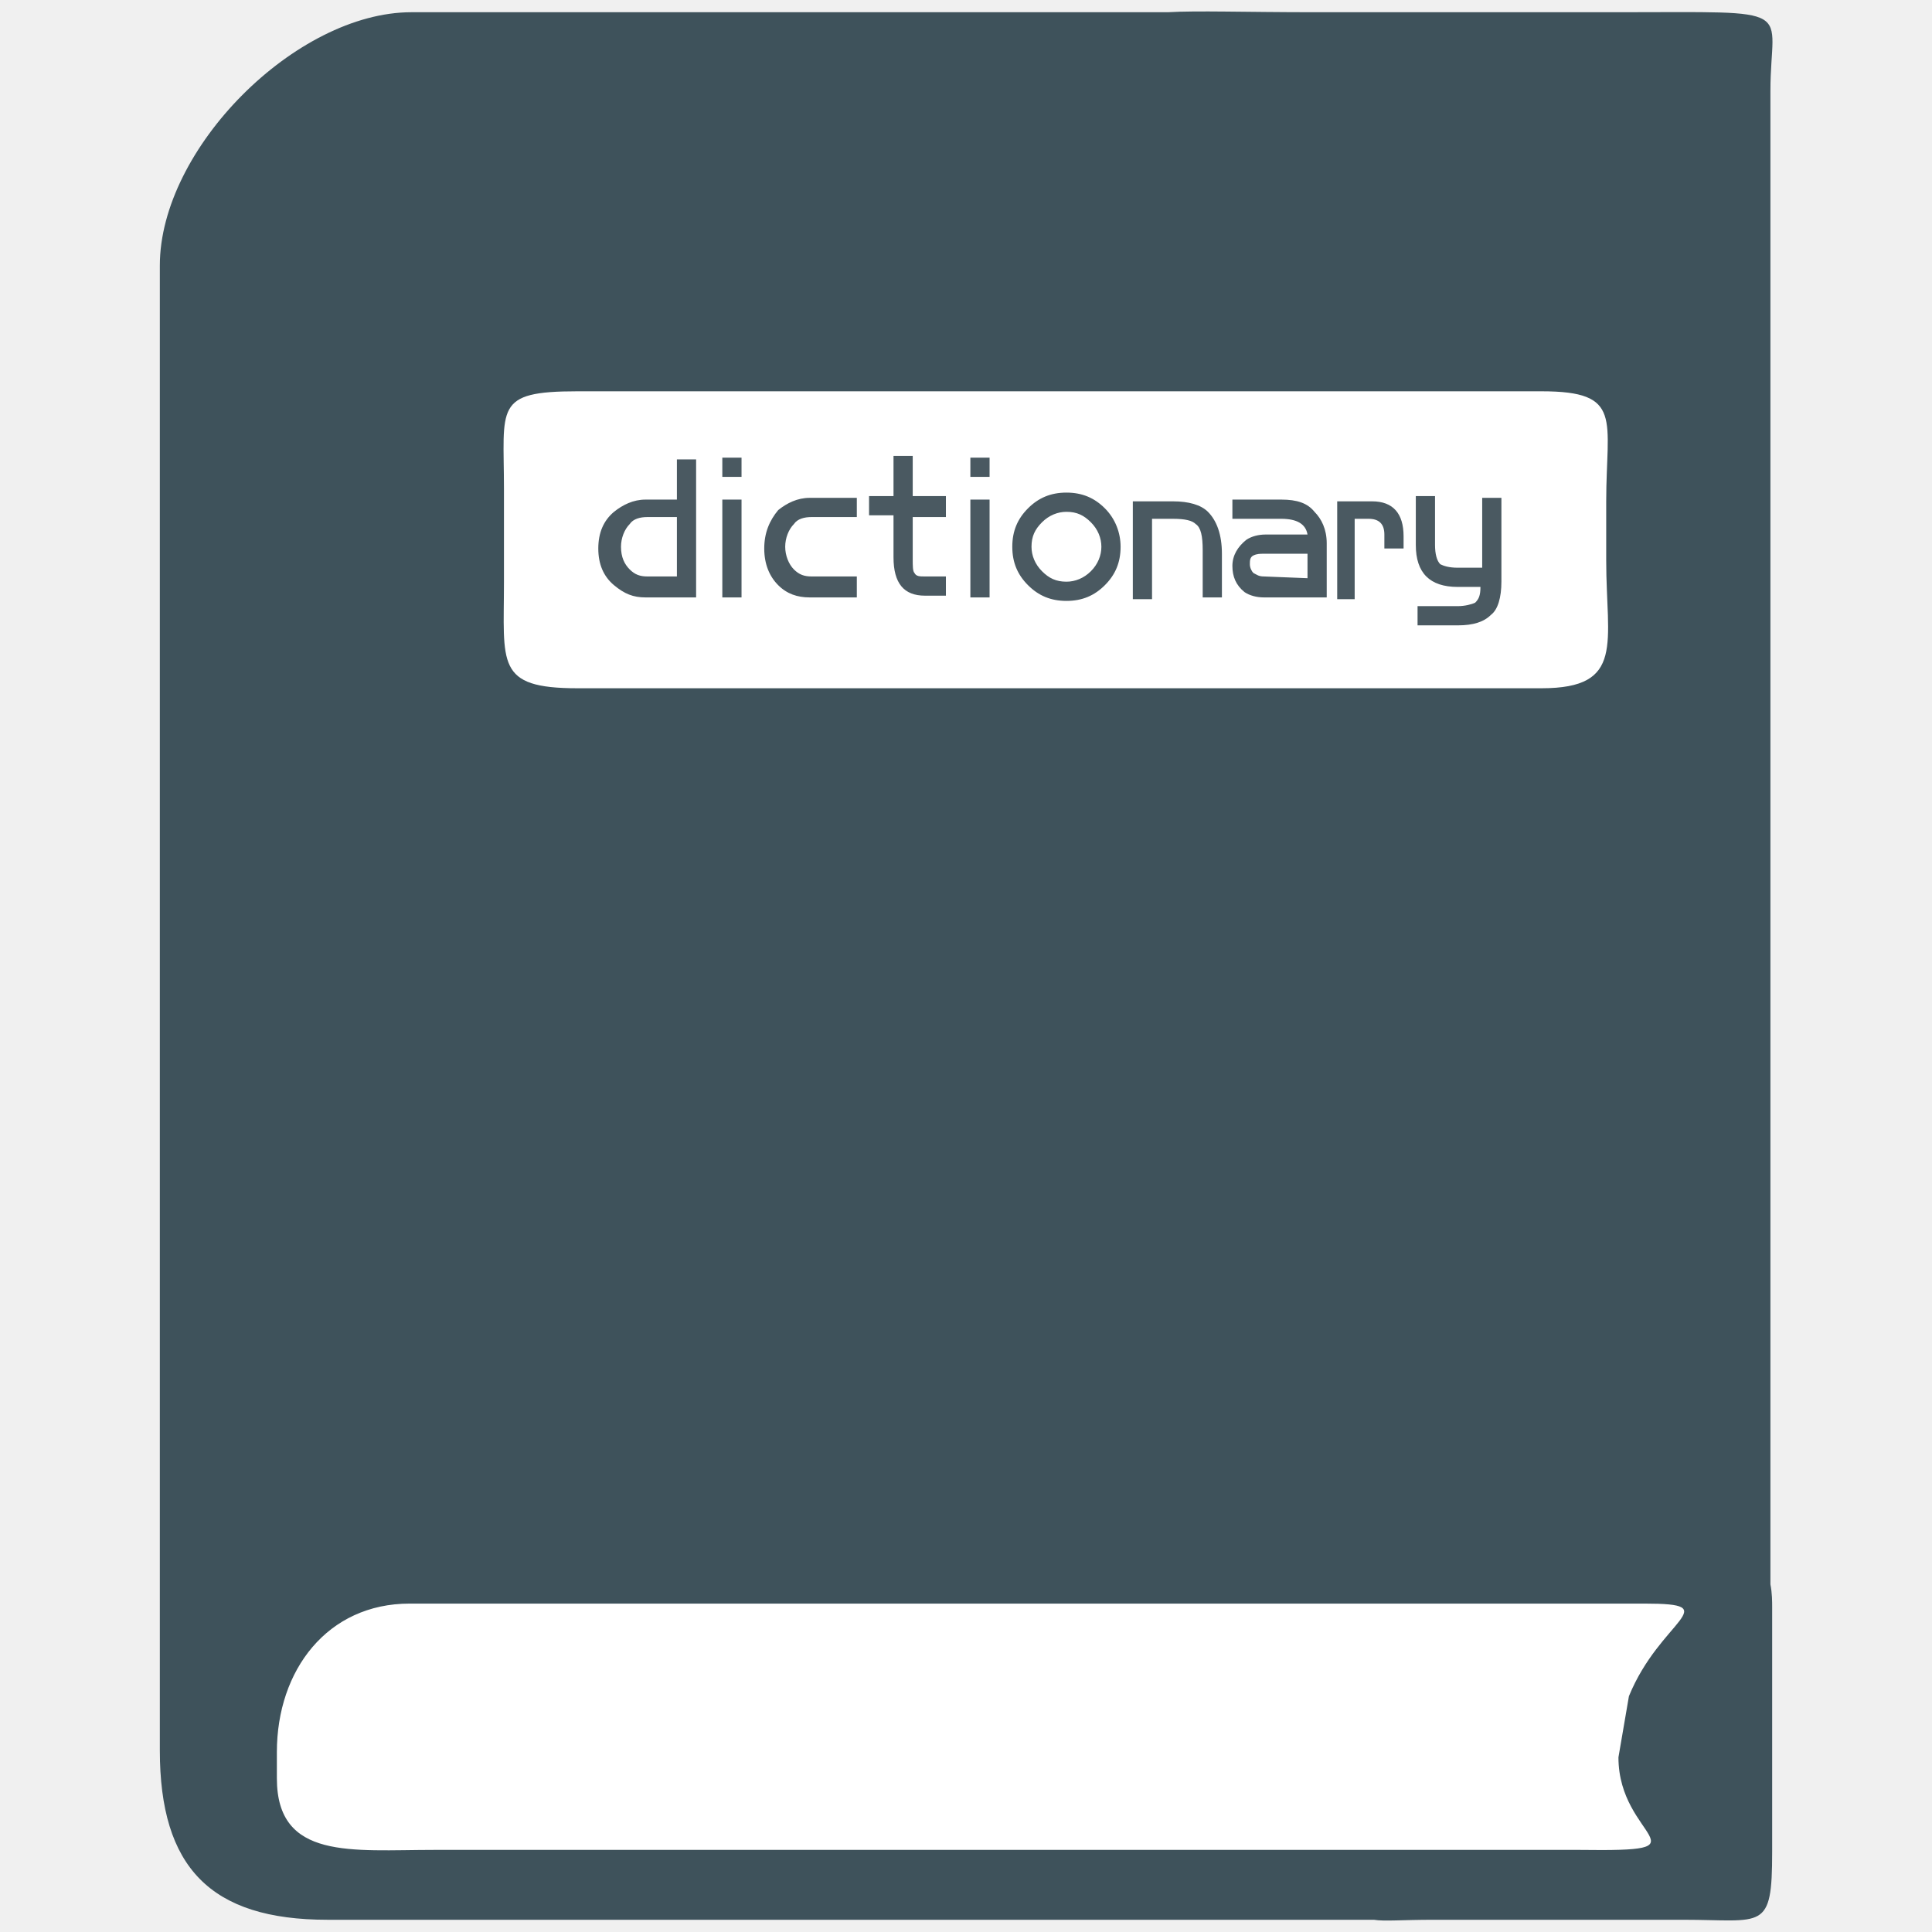
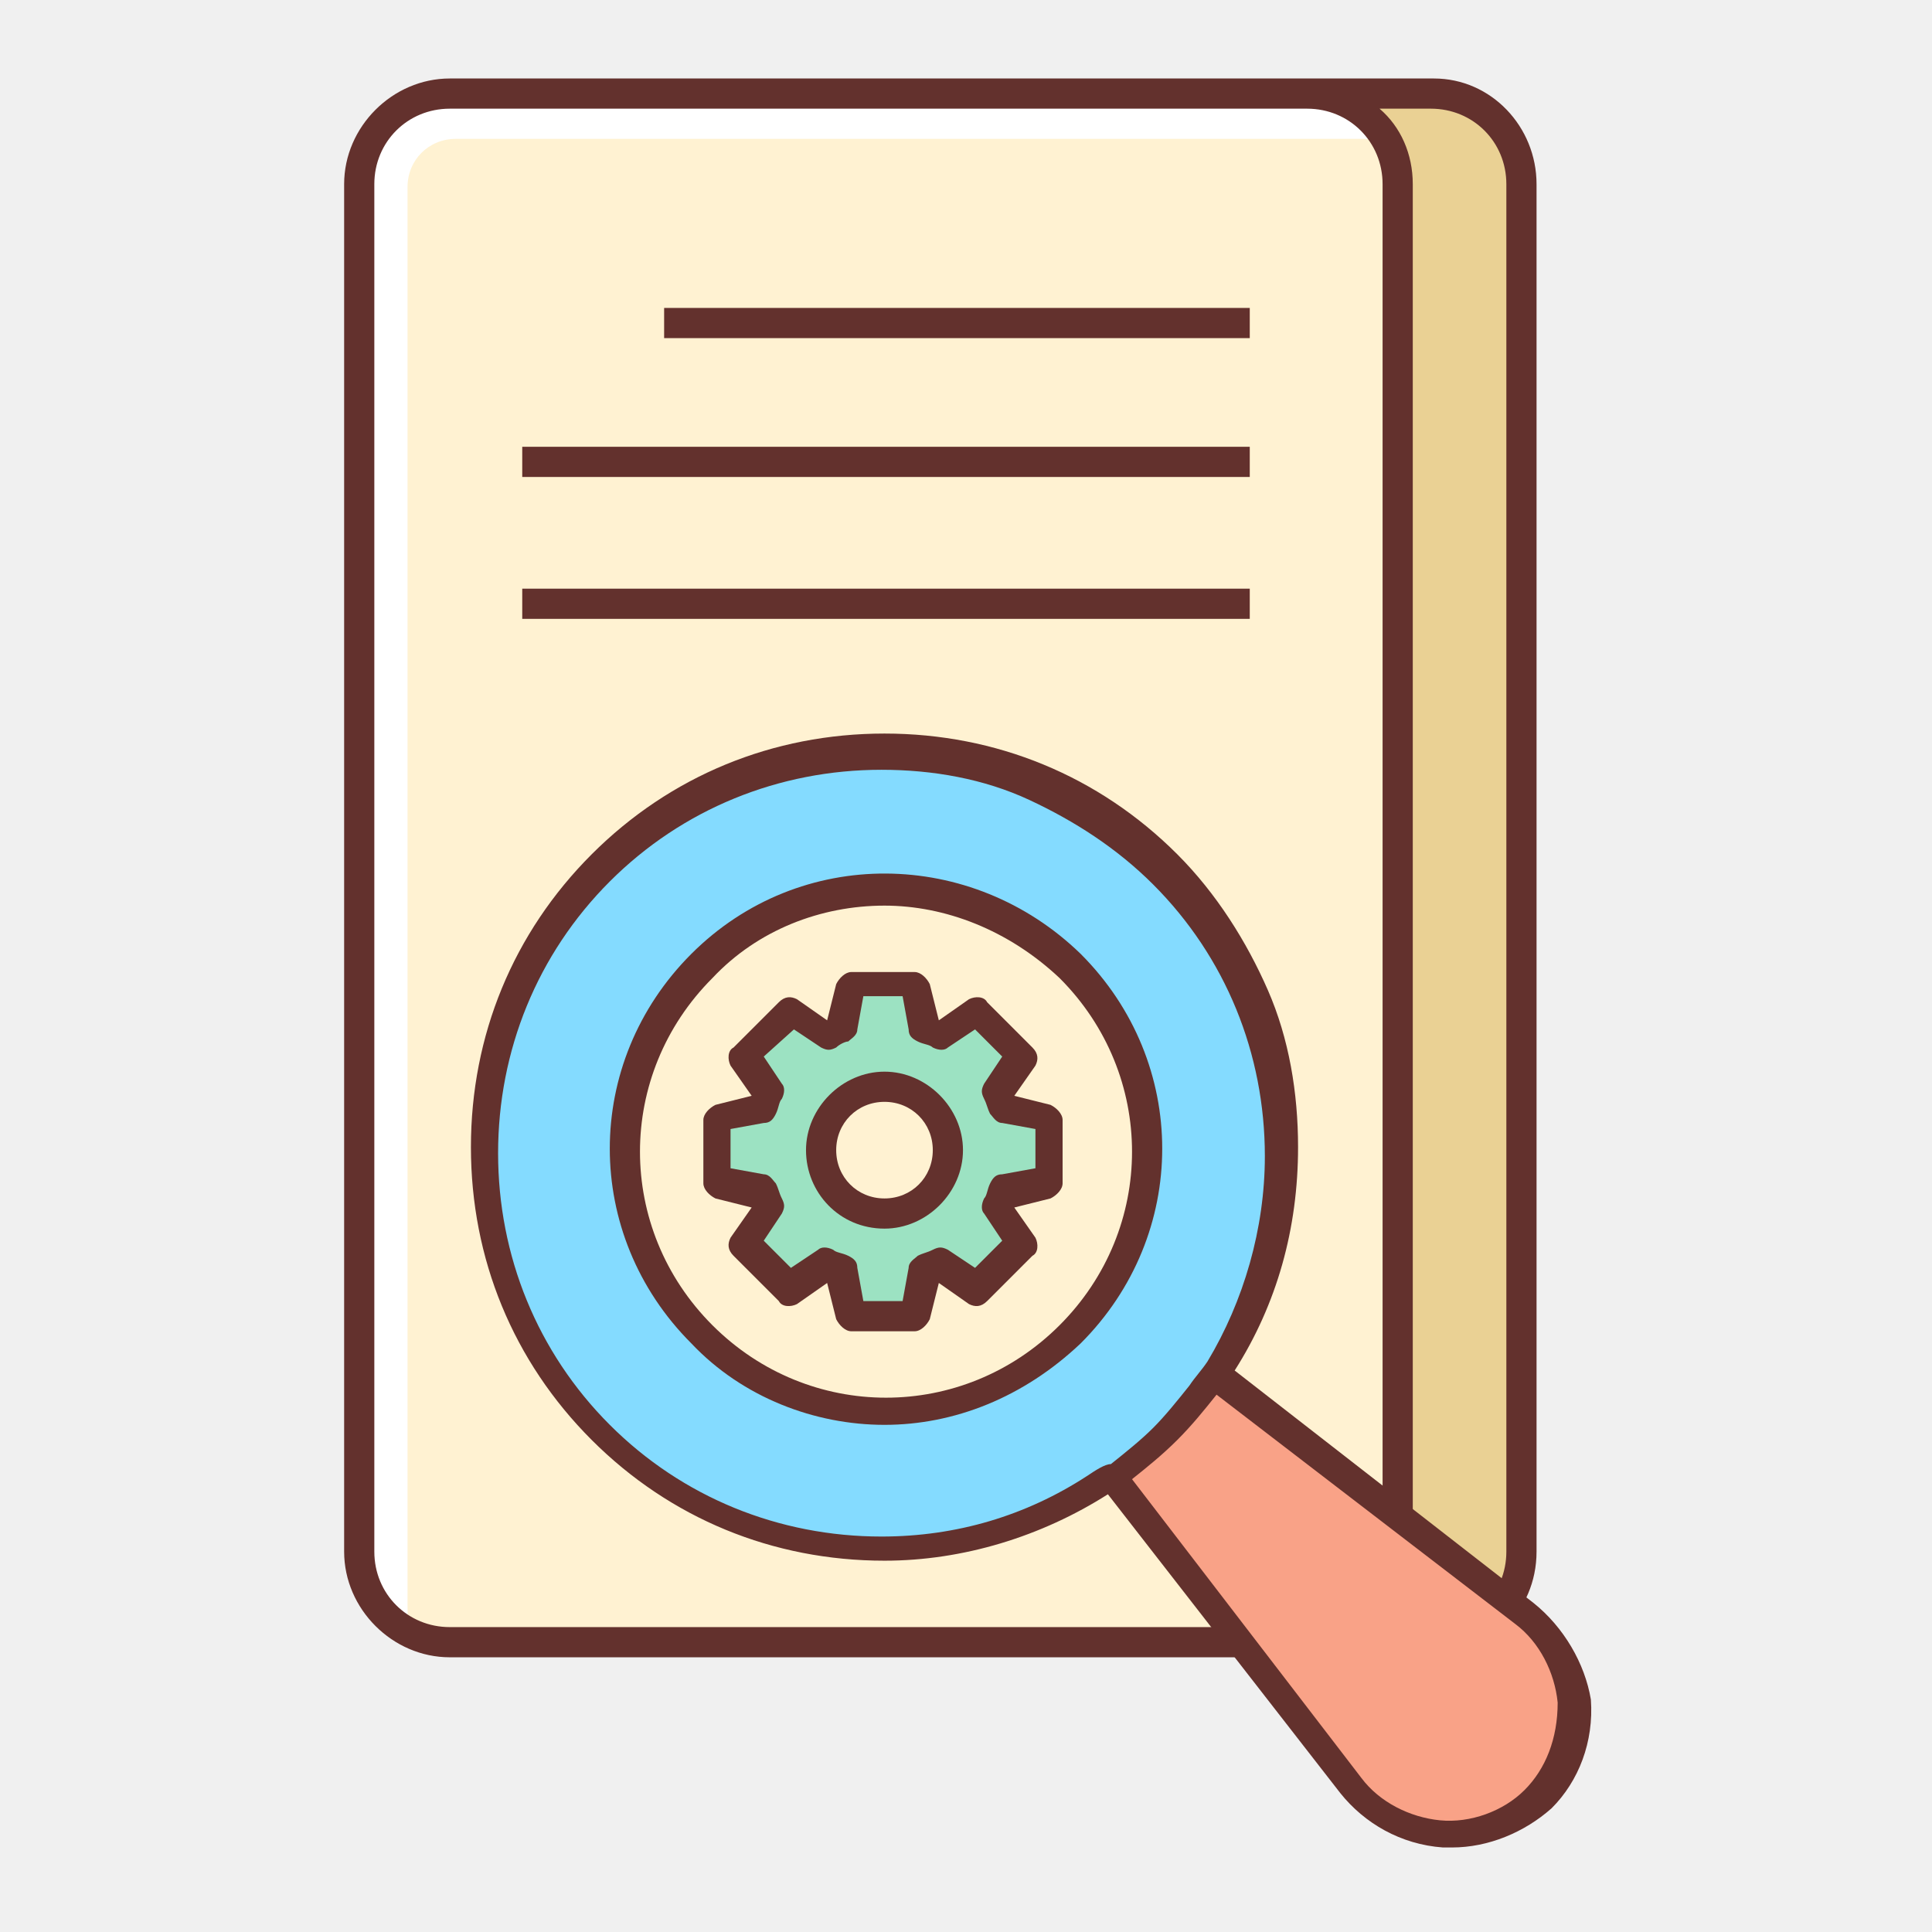
- <svg xmlns="http://www.w3.org/2000/svg" t="1584193510445" class="icon" viewBox="0 0 1024 1024" version="1.1" p-id="150518" width="64" height="64">
+ <svg xmlns="http://www.w3.org/2000/svg" t="1584229097623" class="icon" viewBox="0 0 1024 1024" version="1.1" p-id="198683" width="64" height="64">
  <defs>
    <style type="text/css" />
  </defs>
-   <path d="M938.358 839.754v-9.259V48.145C938.358 2.778 955.024 6.481 857.808 6.481H696.709c-37.034 0-62.033-0.926-77.772 0H218.04C156.933 6.481 84.716 78.698 84.716 140.731v786.98c0 62.033 26.85 89.808 88.882 89.808h554.59c5.555 0.926 14.814 0 31.479 0h132.398c42.59 0 47.219 6.481 47.219-36.108V851.79c0-2.778 0-7.407-0.926-12.036z" fill="#3E525B" p-id="150519" />
-   <path d="M851.327 297.201c0 43.515 10.184 67.588-34.257 67.588H305.996c-43.515 0-38.886-12.962-38.886-56.477V259.241c0-43.515-5.555-51.848 38.886-51.848h511.074c43.515 0 34.257 14.814 34.257 58.329v31.479z m6.481 634.213c0 43.515 49.996 49.996-20.369 49.071H230.076c-43.515 0-83.327 5.555-83.327-37.96v-13.888c0-43.515 26.85-78.698 70.365-78.698h654.582c43.515 0 8.333 8.333-8.333 49.071l-5.555 32.405z" fill="#FFFFFF" p-id="150520" />
-   <path d="M368.955 316.644h-26.85c-6.481 0-11.11-1.852-16.665-6.481-5.555-4.629-8.333-11.11-8.333-19.443 0-8.333 2.778-14.814 8.333-19.443 4.629-3.703 10.184-6.481 16.665-6.481h16.665v-21.295h10.184v73.143zM358.77 305.533v-31.479h-15.74c-3.703 0-7.407 0.926-9.259 3.703-2.778 2.778-4.629 7.407-4.629 12.036 0 5.555 1.852 9.259 4.629 12.036 2.778 2.778 5.555 3.703 9.259 3.703h15.74z m34.257-52.774h-10.184v-10.184h10.184v10.184z m0 63.884h-10.184v-51.848h10.184v51.848z m61.107 0h-24.998c-6.481 0-12.036-1.852-16.665-6.481-4.629-4.629-7.407-11.11-7.407-19.443 0-8.333 2.778-14.814 7.407-20.369 4.629-3.703 10.184-6.481 16.665-6.481h24.998v10.184h-24.072c-3.703 0-7.407 0.926-9.259 3.703-2.778 2.778-4.629 7.407-4.629 12.036s1.852 9.259 4.629 12.036c2.778 2.778 5.555 3.703 9.259 3.703h24.072v11.11z m47.219-42.59h-17.591V296.275c0 3.703 0 6.481 0.926 7.407 0.926 1.852 2.778 1.852 5.555 1.852h11.11v10.184h-11.11c-11.11 0-16.665-6.481-16.665-20.369v-22.221h-12.962v-10.184h12.962v-21.295h10.184v21.295h17.591v11.11z m23.146-21.295H514.315v-10.184h10.184v10.184z m0 63.884H514.315v-51.848h10.184v51.848z m69.439-26.85c0 8.333-2.778 14.814-8.333 20.369-5.555 5.555-12.036 8.333-20.369 8.333-8.333 0-14.814-2.778-20.369-8.333-5.555-5.555-8.333-12.036-8.333-20.369 0-8.333 2.778-14.814 8.333-20.369 5.555-5.555 12.036-8.333 20.369-8.333 8.333 0 14.814 2.778 20.369 8.333 5.555 5.555 8.333 12.962 8.333 20.369z m-10.184 0c0-4.629-1.852-9.259-5.555-12.962-3.703-3.703-7.407-5.555-12.962-5.555-4.629 0-9.259 1.852-12.962 5.555-3.703 3.703-5.555 7.407-5.555 12.962 0 4.629 1.852 9.259 5.555 12.962 3.703 3.703 7.407 5.555 12.962 5.555 4.629 0 9.259-1.852 12.962-5.555 3.703-3.703 5.555-8.333 5.555-12.962z m63.884 26.85h-10.184v-24.998c0-7.407-0.926-12.036-3.703-13.888-1.852-1.852-5.555-2.778-12.036-2.778h-11.11v42.59h-10.184v-51.848h21.295c8.333 0 14.814 1.852 18.517 5.555 4.629 4.629 7.407 12.036 7.407 22.221v23.146z m55.552 0h-33.331c-3.703 0-7.407-0.926-10.184-2.778-4.629-3.703-6.481-8.333-6.481-13.888s2.778-10.184 7.407-13.888c2.778-1.852 6.481-2.778 10.184-2.778h22.221c-0.926-5.555-5.555-8.333-13.888-8.333H653.193v-10.184h25.924c8.333 0 13.888 1.852 17.591 6.481 3.703 3.703 6.481 9.259 6.481 16.665v28.702z m-10.184-10.184v-12.962h-23.146c-1.852 0-3.703 0-5.555 0.926-1.852 0.926-1.852 2.778-1.852 4.629s0.926 3.703 1.852 4.629c1.852 0.926 2.778 1.852 5.555 1.852l23.146 0.926z m50.922-15.74h-10.184v-7.407c0-5.555-2.778-8.333-8.333-8.333H718.004v42.59h-9.259v-51.848h18.517c11.11 0 16.665 6.481 16.665 18.517v6.481z m51.848 17.591c0 8.333-1.852 14.814-5.555 17.591-3.703 3.703-9.259 5.555-17.591 5.555h-21.295v-10.184h21.295c3.703 0 7.407-0.926 9.259-1.852 1.852-1.852 2.778-3.703 2.778-8.333h-12.036c-14.814 0-22.221-7.407-22.221-22.221v-25.924h10.184v25.924c0 4.629 0.926 8.333 2.778 10.184 1.852 0.926 4.629 1.852 9.259 1.852h12.962v-37.034h10.184v44.441z" fill="#4A5961" p-id="150521" />
+   <path d="M694.4 870.4H238.4c-27.2 0-48-20.8-48-48V97.6c0-27.2 20.8-48 48-48h454.4c27.2 0 48 20.8 48 48v724.8c1.6 27.2-20.8 48-46.4 48z" fill="#FFF2D2" p-id="198684" />
+   <path d="M760 49.6h-65.6c27.2 0 48 20.8 48 48v724.8c0 27.2-20.8 48-48 48h65.6c25.6 0 48-20.8 48-48V97.6c-1.6-27.2-22.4-48-48-48z" fill="#EAD194" p-id="198685" />
+   <path d="M216 851.2v-752c0-14.4 11.2-25.6 25.6-25.6h481.6c4.8 0 11.2 1.6 16 3.2-6.4-16-22.4-27.2-40-27.2h-464c-24 0-43.2 19.2-43.2 43.2v734.4c0 19.2 11.2 33.6 27.2 40-3.2-4.8-3.2-11.2-3.2-16z" fill="#FFFFFF" p-id="198686" />
+   <path d="M760 41.6H238.4c-30.4 0-56 25.6-56 56v724.8c0 30.4 25.6 56 56 56h520c30.4 0 56-24 56-56V97.6c0-30.4-24-56-54.4-56z m-113.6 820.8H238.4c-22.4 0-40-17.6-40-40V97.6c0-22.4 17.6-40 40-40h454.4c22.4 0 40 17.6 40 40v724.8c0 22.4-17.6 40-40 40h-46.4z m152-40c0 22.4-17.6 40-40 40h-27.2c11.2-9.6 17.6-24 17.6-40V97.6c0-16-6.4-30.4-17.6-40h27.2c22.4 0 40 17.6 40 40v724.8z" fill="#63312D" p-id="198687" />
+   <path d="M468.8 609.6m-211.2 0a211.2 211.2 0 1 0 422.4 0 211.2 211.2 0 1 0-422.4 0Z" fill="#84DBFF" p-id="198688" />
+   <path d="M808 856l-164.8-126.4c-8 11.2-16 20.8-24 30.4-11.2 8-20.8 16-32 24l126.4 164.8c24 32 70.4 35.2 99.2 6.4 28.8-28.8 25.6-75.2-4.8-99.2z" fill="#F9A287" p-id="198689" />
+   <path d="M812.8 849.6l-158.4-123.2c22.4-35.2 33.6-75.2 33.6-118.4 0-28.8-4.8-57.6-16-83.2s-27.2-51.2-48-72c-41.6-41.6-96-64-155.2-64s-113.6 22.4-155.2 64-64 96-64 155.2 22.4 113.6 64 155.2 96 64 155.2 64c41.6 0 83.2-12.8 118.4-35.2l123.2 158.4c12.8 16 32 27.2 54.4 28.8h4.8c19.2 0 38.4-8 52.8-20.8 14.4-14.4 22.4-35.2 20.8-57.6-3.2-19.2-14.4-38.4-30.4-51.2zM576 782.4c-32 20.8-68.8 32-108.8 32-54.4 0-105.6-20.8-144-59.2-38.4-38.4-59.2-89.6-59.2-144 0-54.4 20.8-105.6 59.2-144s89.6-59.2 144-59.2c27.2 0 54.4 4.8 78.4 16s46.4 25.6 65.6 44.8c38.4 38.4 59.2 89.6 59.2 144 0 38.4-11.2 76.8-30.4 108.8-3.2 4.8-6.4 8-9.6 12.8-6.4 8-12.8 16-19.2 22.4s-14.4 12.8-22.4 19.2c-3.2 0-8 3.2-12.8 6.4z m232 166.4c-11.2 11.2-28.8 17.6-44.8 16-16-1.6-32-9.6-41.6-22.4L600 784c8-6.4 16-12.8 24-20.8s14.4-16 20.8-24l158.4 121.6c12.8 9.6 20.8 25.6 22.4 41.6 0 19.2-6.4 35.2-17.6 46.4z" fill="#63312D" p-id="198690" />
+   <path d="M468.8 609.6m-137.6 0a137.6 137.6 0 1 0 275.2 0 137.6 137.6 0 1 0-275.2 0Z" fill="#FFF2D2" p-id="198691" />
+   <path d="M468.8 755.2c-36.8 0-75.2-14.4-102.4-43.2-57.6-57.6-57.6-148.8 0-206.4 57.6-57.6 148.8-56 206.4 0 57.6 57.6 57.6 148.8 0 206.4-30.4 28.8-67.2 43.2-104 43.2z m0-275.2c-33.6 0-67.2 12.8-91.2 38.4-51.2 51.2-51.2 132.8 0 184 51.2 51.2 132.8 51.2 184 0 51.2-51.2 51.2-132.8 0-184-27.2-25.6-60.8-38.4-92.8-38.4z" fill="#63312D" p-id="198692" />
+   <path d="M556.8 625.6V592l-24-4.8c-1.6-3.2-1.6-4.8-3.2-8l12.8-20.8-24-24-20.8 12.8c-3.2-1.6-4.8-3.2-8-3.2l-4.8-24h-33.6l-4.8 24c-3.2 1.6-4.8 1.6-8 3.2l-20.8-12.8-24 24 12.8 20.8c-1.6 3.2-3.2 4.8-3.2 8l-22.4 4.8v33.6l24 4.8c1.6 3.2 1.6 4.8 3.2 8l-12.8 20.8 24 24 20.8-12.8c3.2 1.6 4.8 3.2 8 3.2l4.8 24h33.6l4.8-24c3.2-1.6 4.8-1.6 8-3.2l20.8 12.8 24-24-14.4-19.2c1.6-3.2 3.2-4.8 3.2-8l24-6.4z m-88 17.6c-19.2 0-33.6-16-33.6-33.6 0-19.2 16-33.6 33.6-33.6s33.6 16 33.6 33.6c0 19.2-16 33.6-33.6 33.6z" fill="#9CE2C2" p-id="198693" />
+   <path d="M484.8 705.6h-33.6c-3.2 0-6.4-3.2-8-6.4l-4.8-19.2-16 11.2c-3.2 1.6-8 1.6-9.6-1.6l-24-24c-3.2-3.2-3.2-6.4-1.6-9.6l11.2-16-19.2-4.8c-3.2-1.6-6.4-4.8-6.4-8v-33.6c0-3.2 3.2-6.4 6.4-8l19.2-4.8-11.2-16c-1.6-3.2-1.6-8 1.6-9.6l24-24c3.2-3.2 6.4-3.2 9.6-1.6l16 11.2 4.8-19.2c1.6-3.2 4.8-6.4 8-6.4h33.6c3.2 0 6.4 3.2 8 6.4l4.8 19.2 16-11.2c3.2-1.6 8-1.6 9.6 1.6l24 24c3.2 3.2 3.2 6.4 1.6 9.6l-11.2 16 19.2 4.8c3.2 1.6 6.4 4.8 6.4 8v33.6c0 3.2-3.2 6.4-6.4 8l-19.2 4.8 11.2 16c1.6 3.2 1.6 8-1.6 9.6l-24 24c-3.2 3.2-6.4 3.2-9.6 1.6l-16-11.2-4.8 19.2c-1.6 3.2-4.8 6.4-8 6.4z m-27.2-16h20.8l3.2-17.6c0-3.2 3.2-4.8 4.8-6.4 3.2-1.6 4.8-1.6 8-3.2s4.8-1.6 8 0l14.4 9.6 14.4-14.4-9.6-14.4c-1.6-1.6-1.6-4.8 0-8 1.6-1.6 1.6-4.8 3.2-8s3.2-4.8 6.4-4.8l17.6-3.2v-20.8l-17.6-3.2c-3.2 0-4.8-3.2-6.4-4.8-1.6-3.2-1.6-4.8-3.2-8s-1.6-4.8 0-8l9.6-14.4-14.4-14.4-14.4 9.6c-1.6 1.6-4.8 1.6-8 0-1.6-1.6-4.8-1.6-8-3.2s-4.8-3.2-4.8-6.4l-3.2-17.6h-20.8l-3.2 17.6c0 3.2-3.2 4.8-4.8 6.4-1.6 0-4.8 1.6-6.4 3.2-3.2 1.6-4.8 1.6-8 0l-14.4-9.6-16 14.4 9.6 14.4c1.6 1.6 1.6 4.8 0 8-1.6 1.6-1.6 4.8-3.2 8s-3.2 4.8-6.4 4.8l-17.6 3.2v20.8l17.6 3.2c3.2 0 4.8 3.2 6.4 4.8 1.6 3.2 1.6 4.8 3.2 8s1.6 4.8 0 8l-9.6 14.4 14.4 14.4 14.4-9.6c1.6-1.6 4.8-1.6 8 0 1.6 1.6 4.8 1.6 8 3.2s4.8 3.2 4.8 6.4l3.2 17.6z" fill="#63312D" p-id="198694" />
+   <path d="M468.8 651.2c-24 0-41.6-19.2-41.6-41.6s19.2-41.6 41.6-41.6 41.6 19.2 41.6 41.6-19.2 41.6-41.6 41.6z m0-67.2c-14.4 0-25.6 11.2-25.6 25.6s11.2 25.6 25.6 25.6 25.6-11.2 25.6-25.6-11.2-25.6-25.6-25.6zM352 163.2h310.4v16H352zM276.8 236.8h385.6v16H276.8zM276.8 312h385.6v16H276.8z" fill="#63312D" p-id="198695" />
</svg>
